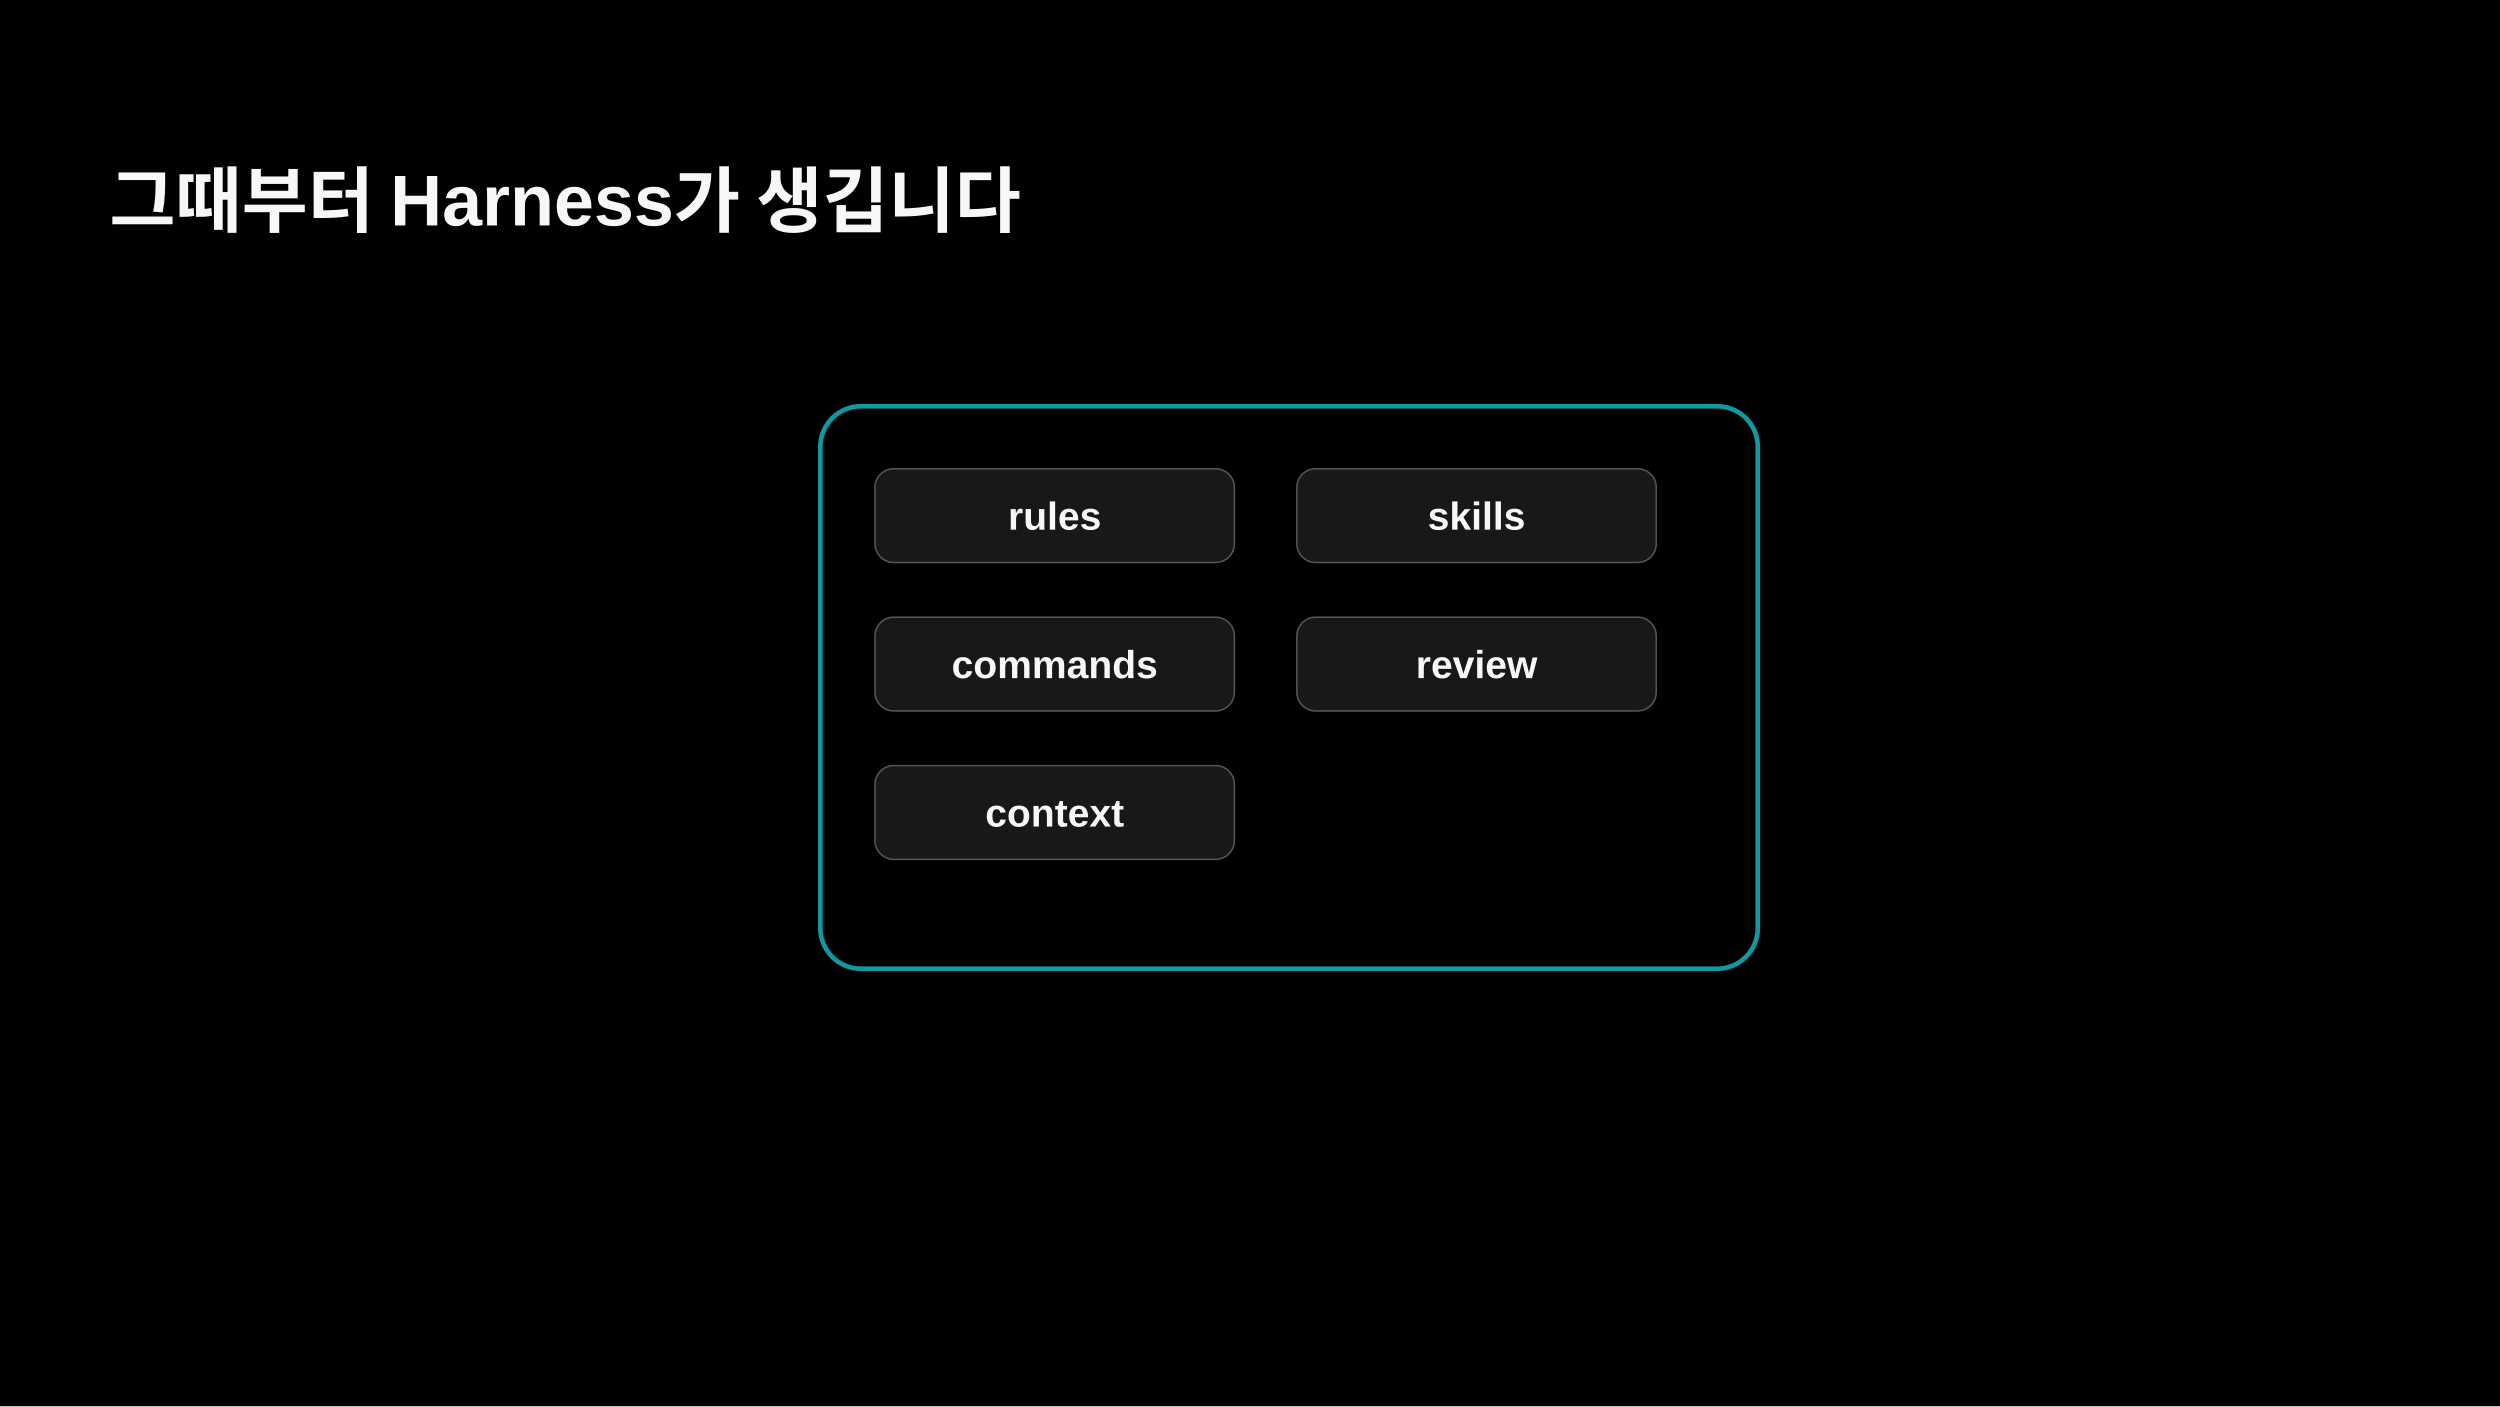
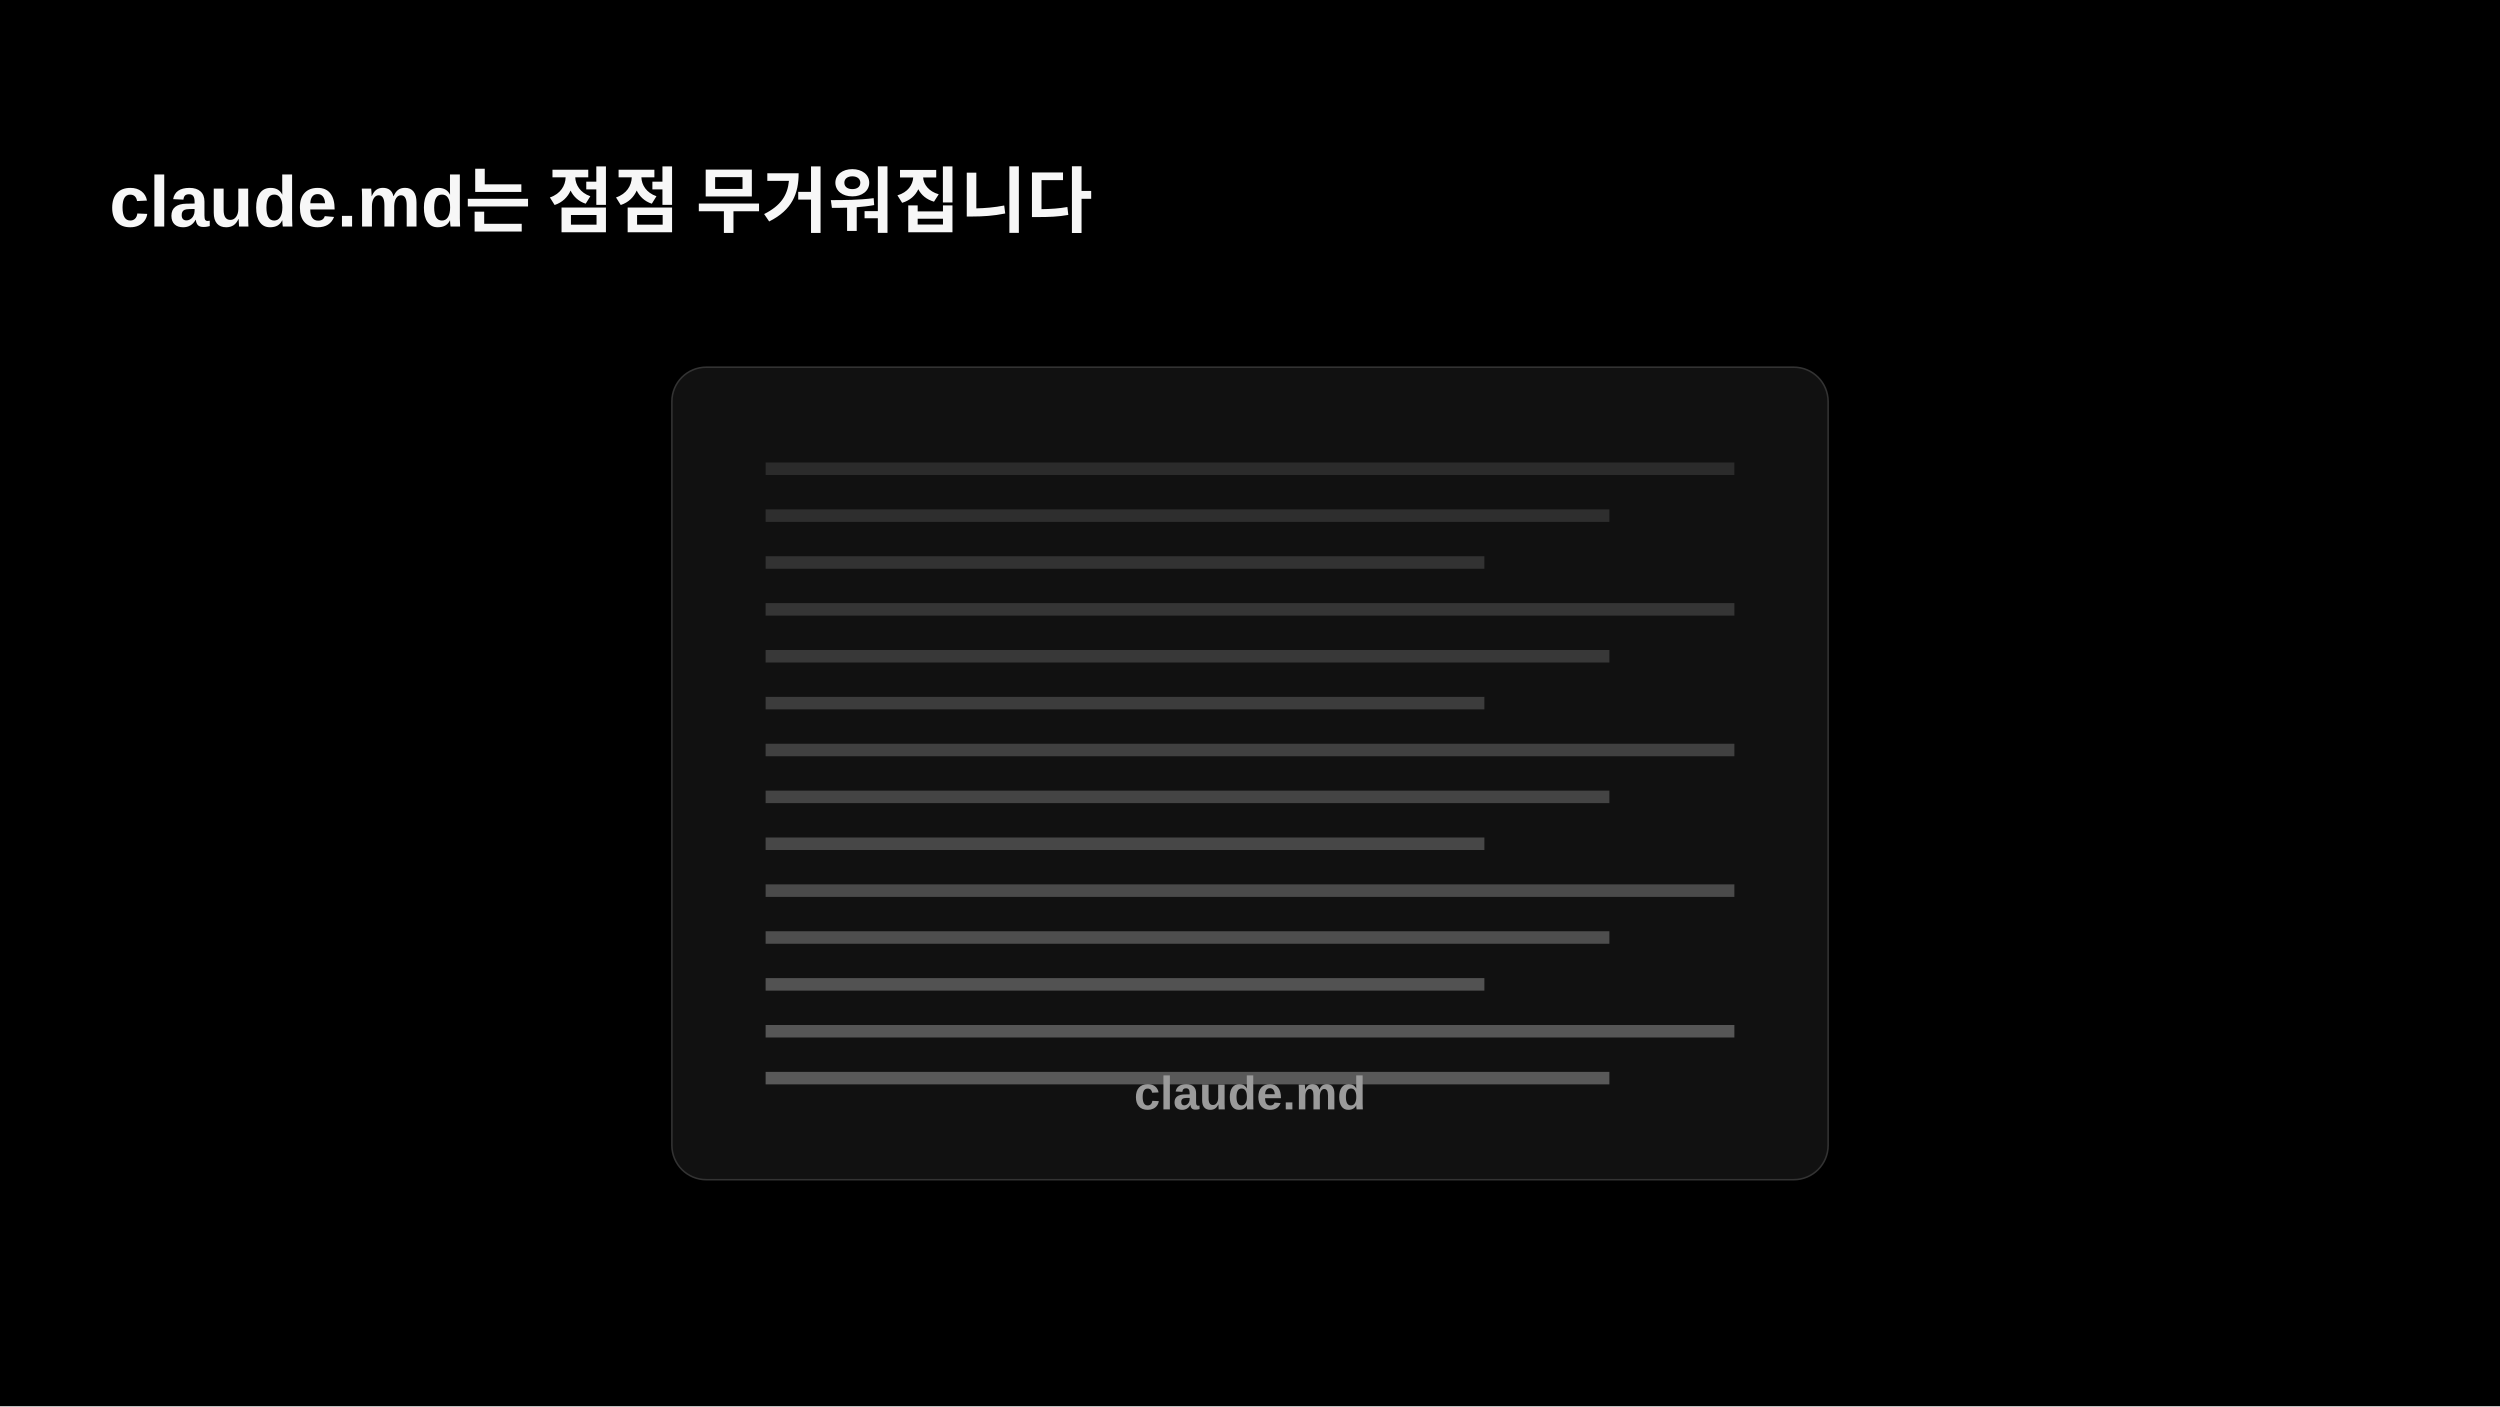
<svg xmlns="http://www.w3.org/2000/svg" width="1600" height="900" viewBox="0 0 1600 900">
  <defs>
    <linearGradient id="cover" x1="0" y1="0" x2="1" y2="1">
      <stop stop-color="#b4d7f5" />
      <stop offset=".58" stop-color="#c6f4ef" />
      <stop offset="1" stop-color="#e9edf7" />
    </linearGradient>
    <filter id="soft">
      <feGaussianBlur stdDeviation="10" />
    </filter>
  </defs>
  <rect width="1600" height="900" fill="#000000" />
-   <text x="70" y="145" fill="#f7f7f7" font-size="46" font-weight="850" text-anchor="start" font-family="Pretendard, Apple SD Gothic Neo, Arial, sans-serif" letter-spacing="0">그때부터 Harness가 생깁니다</text>
-   <rect x="560" y="300" width="230" height="60" rx="12" fill="#181818" stroke="#555" />
-   <text x="675" y="339" fill="#f7f7f7" font-size="25" font-weight="800" text-anchor="middle" font-family="Pretendard, Apple SD Gothic Neo, Arial, sans-serif" letter-spacing="0">rules</text>
-   <rect x="830" y="300" width="230" height="60" rx="12" fill="#181818" stroke="#555" />
-   <text x="945" y="339" fill="#f7f7f7" font-size="25" font-weight="800" text-anchor="middle" font-family="Pretendard, Apple SD Gothic Neo, Arial, sans-serif" letter-spacing="0">skills</text>
-   <rect x="560" y="395" width="230" height="60" rx="12" fill="#181818" stroke="#555" />
-   <text x="675" y="434" fill="#f7f7f7" font-size="25" font-weight="800" text-anchor="middle" font-family="Pretendard, Apple SD Gothic Neo, Arial, sans-serif" letter-spacing="0">commands</text>
-   <rect x="830" y="395" width="230" height="60" rx="12" fill="#181818" stroke="#555" />
-   <text x="945" y="434" fill="#f7f7f7" font-size="25" font-weight="800" text-anchor="middle" font-family="Pretendard, Apple SD Gothic Neo, Arial, sans-serif" letter-spacing="0">review</text>
-   <rect x="560" y="490" width="230" height="60" rx="12" fill="#181818" stroke="#555" />
-   <text x="675" y="529" fill="#f7f7f7" font-size="25" font-weight="800" text-anchor="middle" font-family="Pretendard, Apple SD Gothic Neo, Arial, sans-serif" letter-spacing="0">context</text>
-   <rect x="525" y="260" width="600" height="360" rx="26" fill="none" stroke="#15dbe8" stroke-width="3" opacity=".7" />
+   <text x="70" y="145" fill="#f7f7f7" font-size="46" font-weight="850" text-anchor="start" font-family="Pretendard, Apple SD Gothic Neo, Arial, sans-serif" letter-spacing="0">claude.md는 점점 무거워집니다</text>
+   <rect x="430" y="235" width="740" height="520" rx="22" fill="#111" stroke="#333" />
+   <line x1="490" y1="300" x2="1110" y2="300" stroke="#777" stroke-width="8" opacity="0.25" />
+   <line x1="490" y1="330" x2="1030" y2="330" stroke="#777" stroke-width="8" opacity="0.285" />
+   <line x1="490" y1="360" x2="950" y2="360" stroke="#777" stroke-width="8" opacity="0.32" />
+   <line x1="490" y1="390" x2="1110" y2="390" stroke="#777" stroke-width="8" opacity="0.355" />
+   <line x1="490" y1="420" x2="1030" y2="420" stroke="#777" stroke-width="8" opacity="0.39" />
+   <line x1="490" y1="450" x2="950" y2="450" stroke="#777" stroke-width="8" opacity="0.425" />
+   <line x1="490" y1="480" x2="1110" y2="480" stroke="#777" stroke-width="8" opacity="0.46" />
+   <line x1="490" y1="510" x2="1030" y2="510" stroke="#777" stroke-width="8" opacity="0.495" />
+   <line x1="490" y1="540" x2="950" y2="540" stroke="#777" stroke-width="8" opacity="0.53" />
+   <line x1="490" y1="570" x2="1110" y2="570" stroke="#777" stroke-width="8" opacity="0.565" />
+   <line x1="490" y1="600" x2="1030" y2="600" stroke="#777" stroke-width="8" opacity="0.6" />
+   <line x1="490" y1="630" x2="950" y2="630" stroke="#777" stroke-width="8" opacity="0.635" />
+   <line x1="490" y1="660" x2="1110" y2="660" stroke="#777" stroke-width="8" opacity="0.67" />
+   <line x1="490" y1="690" x2="1030" y2="690" stroke="#777" stroke-width="8" opacity="0.705" />
+   <text x="800" y="710" fill="#9b9b9b" font-size="30" font-weight="800" text-anchor="middle" font-family="Pretendard, Apple SD Gothic Neo, Arial, sans-serif" letter-spacing="0">claude.md</text>
</svg>
